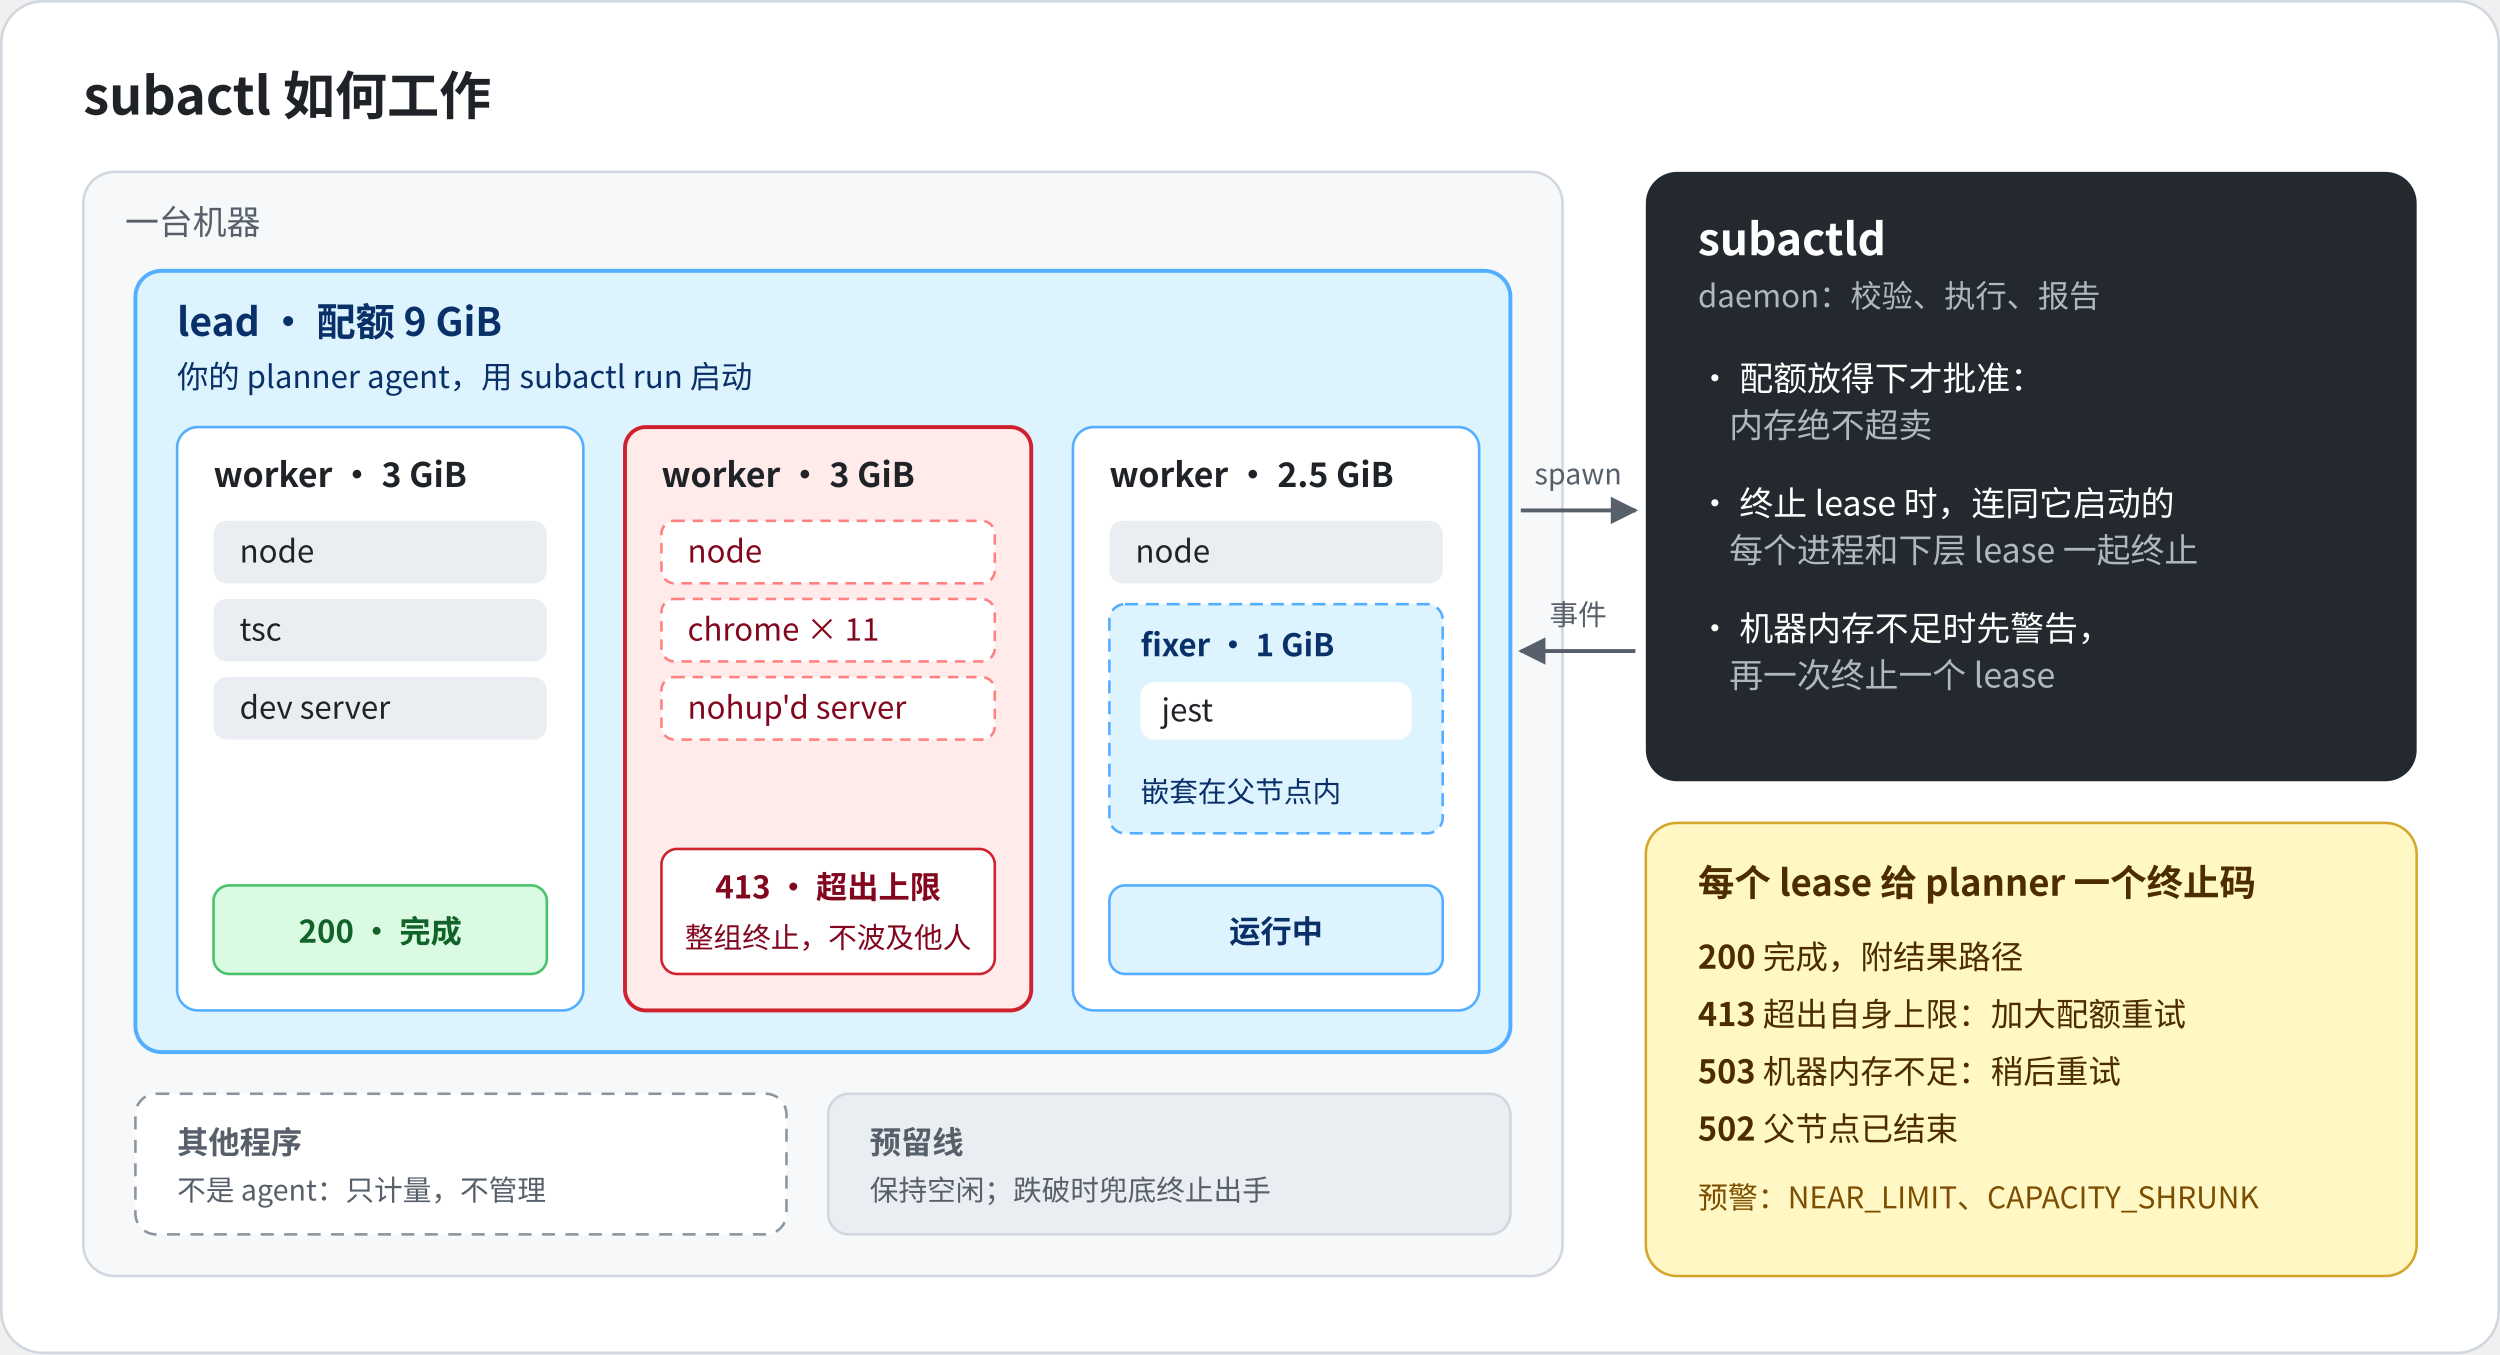
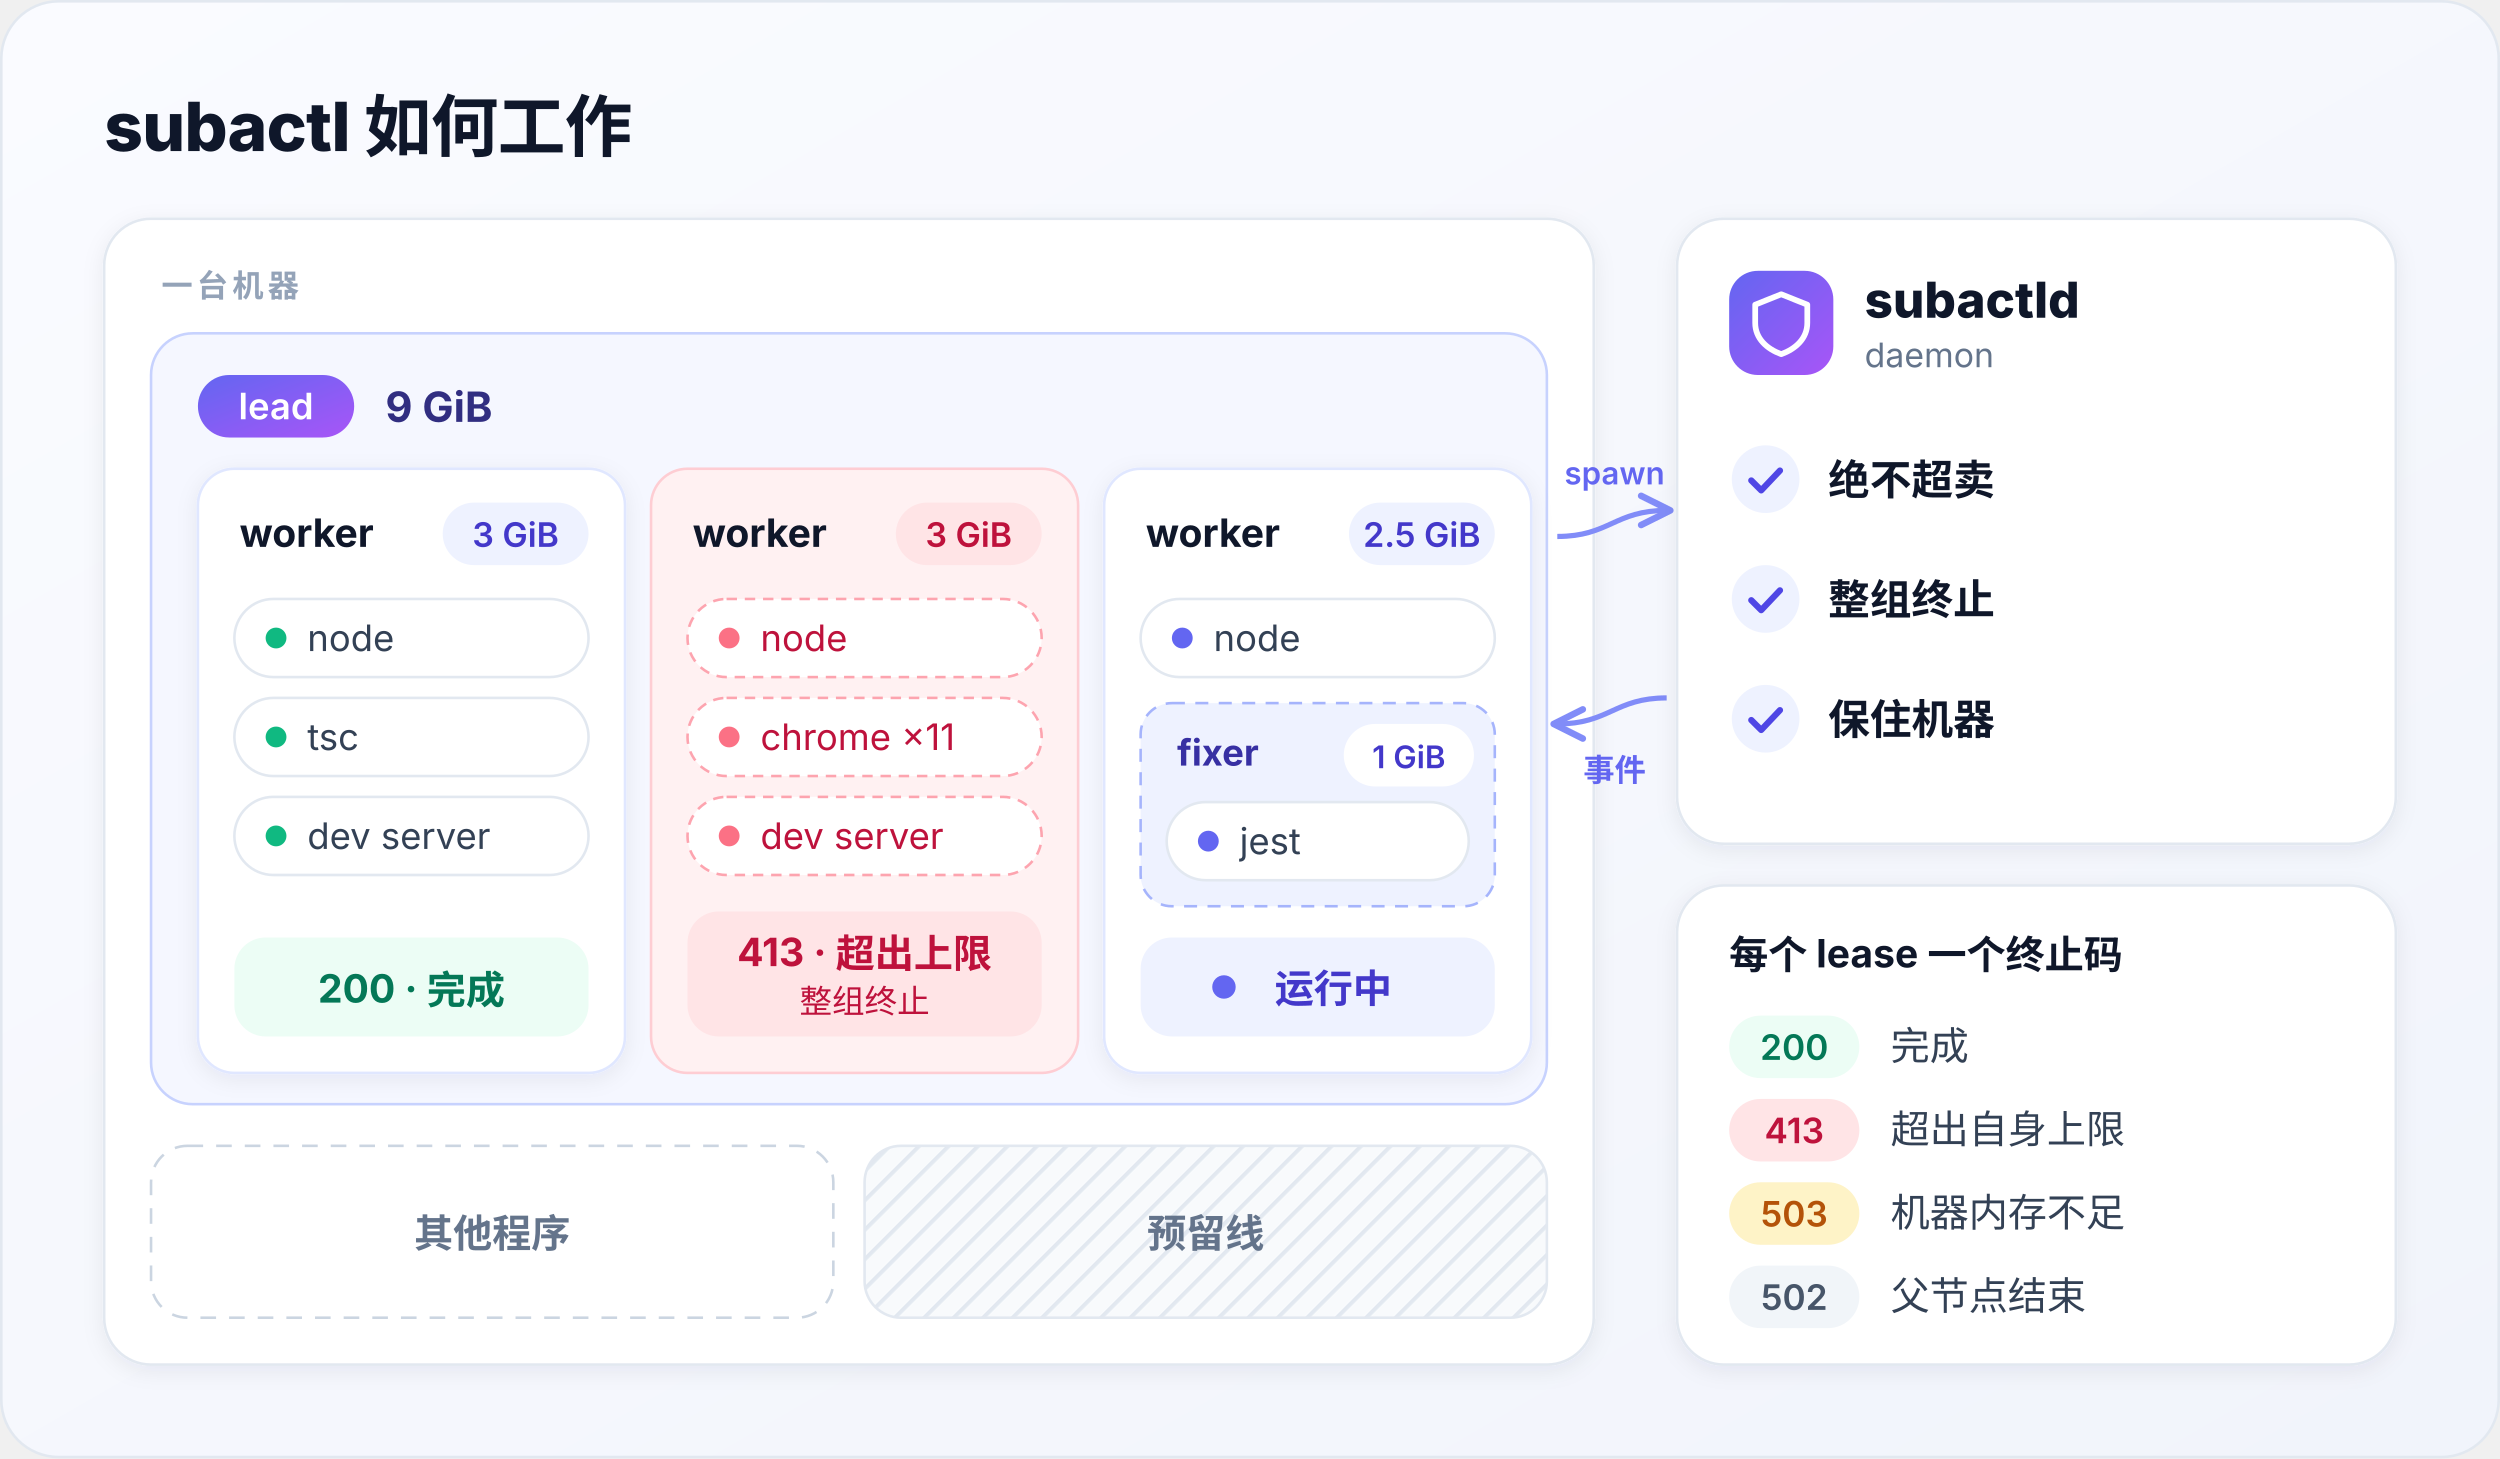
- <svg xmlns="http://www.w3.org/2000/svg" width="960" height="520" viewBox="0 0 960 520" font-family="-apple-system, BlinkMacSystemFont, 'PingFang SC', 'Microsoft YaHei', 'Noto Sans CJK SC', 'Segoe UI', Helvetica, Arial, sans-serif">
+ <svg xmlns="http://www.w3.org/2000/svg" width="960" height="560" viewBox="0 0 960 560" font-family="-apple-system, BlinkMacSystemFont, 'Inter', 'Segoe UI', 'PingFang SC', 'Microsoft YaHei', 'Noto Sans CJK SC', Helvetica, Arial, sans-serif">
  <defs>
-     <marker id="arrow" viewBox="0 0 10 10" refX="9" refY="5" markerWidth="7" markerHeight="7" orient="auto-start-reverse">
-       <path d="M0,0 L10,5 L0,10 z" fill="#57606a" />
+     <linearGradient id="bg" x1="0" y1="0" x2="1" y2="1">
+       <stop offset="0" stop-color="#fafbff" />
+       <stop offset="1" stop-color="#f1f4fb" />
+     </linearGradient>
+     <linearGradient id="brand" x1="0" y1="0" x2="1" y2="1">
+       <stop offset="0" stop-color="#6366f1" />
+       <stop offset="1" stop-color="#a855f7" />
+     </linearGradient>
+     <pattern id="hatch" width="8" height="8" patternUnits="userSpaceOnUse" patternTransform="rotate(45)">
+       <rect width="8" height="8" fill="#f8fafc" />
+       <line x1="0" y1="0" x2="0" y2="8" stroke="#e2e8f0" stroke-width="3" />
+     </pattern>
+     <filter id="soft" x="-10%" y="-10%" width="120%" height="130%">
+       <feDropShadow dx="0" dy="2" stdDeviation="4" flood-color="#1e293b" flood-opacity="0.07" />
+     </filter>
+     <marker id="tip" viewBox="0 0 10 10" refX="8" refY="5" markerWidth="7" markerHeight="7" orient="auto">
+       <path d="M1,1 L9,5 L1,9" fill="none" stroke="#818cf8" stroke-width="1.8" stroke-linecap="round" stroke-linejoin="round" />
    </marker>
  </defs>
-   <rect x="0.5" y="0.5" width="959" height="519" rx="16" fill="#ffffff" stroke="#d0d7de" />
-   <text x="32" y="44" font-size="20" font-weight="700" fill="#1f2328">subactl 如何工作</text>
-   <rect x="32" y="66" width="568" height="424" rx="12" fill="#f6f8fa" stroke="#d0d7de" />
-   <text x="48" y="90" font-size="13" fill="#57606a">一台机器</text>
-   <rect x="52" y="104" width="528" height="300" rx="10" fill="#ddf4ff" stroke="#54aeff" stroke-width="1.5" />
-   <text x="68" y="129" font-size="15" font-weight="700" fill="#0a3069">lead · 配额 9 GiB</text>
-   <text x="68" y="149" font-size="12" fill="#0a3069">你的 planner agent，用 subactl run 启动</text>
-   <rect x="68" y="164" width="156" height="224" rx="8" fill="#ffffff" stroke="#54aeff" />
-   <text x="82" y="187" font-size="13" font-weight="700" fill="#1f2328">worker · 3 GiB</text>
-   <rect x="82" y="200" width="128" height="24" rx="5" fill="#eaeef2" />
-   <text x="92" y="216" font-size="12" fill="#1f2328">node</text>
-   <rect x="82" y="230" width="128" height="24" rx="5" fill="#eaeef2" />
-   <text x="92" y="246" font-size="12" fill="#1f2328">tsc</text>
-   <rect x="82" y="260" width="128" height="24" rx="5" fill="#eaeef2" />
-   <text x="92" y="276" font-size="12" fill="#1f2328">dev server</text>
-   <rect x="82" y="340" width="128" height="34" rx="6" fill="#dafbe1" stroke="#4ac26b" />
-   <text x="146" y="362" font-size="12" font-weight="600" fill="#116329" text-anchor="middle">200 · 完成</text>
-   <rect x="240" y="164" width="156" height="224" rx="8" fill="#ffebe9" stroke="#cf222e" stroke-width="1.5" />
-   <text x="254" y="187" font-size="13" font-weight="700" fill="#1f2328">worker · 3 GiB</text>
-   <rect x="254" y="200" width="128" height="24" rx="5" fill="#ffffff" stroke="#ff8182" stroke-dasharray="4 3" />
-   <text x="264" y="216" font-size="12" fill="#82071e">node</text>
-   <rect x="254" y="230" width="128" height="24" rx="5" fill="#ffffff" stroke="#ff8182" stroke-dasharray="4 3" />
-   <text x="264" y="246" font-size="12" fill="#82071e">chrome × 11</text>
-   <rect x="254" y="260" width="128" height="24" rx="5" fill="#ffffff" stroke="#ff8182" stroke-dasharray="4 3" />
-   <text x="264" y="276" font-size="12" fill="#82071e">nohup'd server</text>
-   <rect x="254" y="326" width="128" height="48" rx="6" fill="#ffffff" stroke="#cf222e" />
-   <text x="318" y="345" font-size="12" font-weight="600" fill="#82071e" text-anchor="middle">413 · 超出上限</text>
-   <text x="318" y="364" font-size="11" fill="#82071e" text-anchor="middle">整组终止，不波及他人</text>
-   <rect x="412" y="164" width="156" height="224" rx="8" fill="#ffffff" stroke="#54aeff" />
-   <text x="426" y="187" font-size="13" font-weight="700" fill="#1f2328">worker · 2.5 GiB</text>
-   <rect x="426" y="200" width="128" height="24" rx="5" fill="#eaeef2" />
-   <text x="436" y="216" font-size="12" fill="#1f2328">node</text>
-   <rect x="426" y="232" width="128" height="88" rx="6" fill="#ddf4ff" stroke="#54aeff" stroke-dasharray="5 3" />
-   <text x="438" y="252" font-size="12" font-weight="700" fill="#0a3069">fixer · 1 GiB</text>
-   <rect x="438" y="262" width="104" height="22" rx="5" fill="#ffffff" />
-   <text x="446" y="277" font-size="12" fill="#1f2328">jest</text>
-   <text x="438" y="308" font-size="11" fill="#0a3069">嵌套在父节点内</text>
-   <rect x="426" y="340" width="128" height="34" rx="6" fill="#ddf4ff" stroke="#54aeff" />
-   <text x="490" y="362" font-size="12" font-weight="600" fill="#0a3069" text-anchor="middle">运行中</text>
-   <rect x="52" y="420" width="250" height="54" rx="8" fill="#ffffff" stroke="#8c959f" stroke-dasharray="5 4" />
-   <text x="68" y="443" font-size="12" font-weight="600" fill="#57606a">其他程序</text>
-   <text x="68" y="461" font-size="11" fill="#57606a">不是 agent：只计量，不管理</text>
-   <rect x="318" y="420" width="262" height="54" rx="8" fill="#eaeef2" stroke="#d0d7de" />
-   <text x="334" y="443" font-size="12" font-weight="600" fill="#57606a">预留线</text>
-   <text x="334" y="461" font-size="11" fill="#57606a">保持空闲；跌破时兜底终止出手</text>
-   <line x1="584" y1="196" x2="628" y2="196" stroke="#57606a" stroke-width="1.5" marker-end="url(#arrow)" />
-   <text x="606" y="186" font-size="11" fill="#57606a" text-anchor="middle">spawn</text>
-   <line x1="628" y1="250" x2="584" y2="250" stroke="#57606a" stroke-width="1.5" marker-end="url(#arrow)" />
-   <text x="606" y="240" font-size="11" fill="#57606a" text-anchor="middle">事件</text>
-   <rect x="632" y="66" width="296" height="234" rx="12" fill="#24292f" />
-   <text x="652" y="98" font-size="17" font-weight="700" fill="#ffffff">subactld</text>
-   <text x="652" y="118" font-size="12" fill="#afb8c1">daemon：校验、执行、报告</text>
-   <text font-size="13" fill="#ffffff">
-     <tspan x="652" y="150">• 配额放得下才批准：</tspan>
-     <tspan x="664" y="168" fill="#afb8c1">内存绝不超卖</tspan>
-     <tspan x="652" y="198">• 终止 lease 时，连同它启动的</tspan>
-     <tspan x="664" y="216" fill="#afb8c1">每个进程和下层 lease 一起终止</tspan>
-     <tspan x="652" y="246">• 机器内存不足时先警告，</tspan>
-     <tspan x="664" y="264" fill="#afb8c1">再一次终止一个 lease</tspan>
-   </text>
-   <rect x="632" y="316" width="296" height="174" rx="12" fill="#fff8c5" stroke="#d4a72c" />
-   <text x="652" y="344" font-size="14" font-weight="700" fill="#4d2d00">每个 lease 给 planner 一个终止码</text>
-   <text font-size="12.5" fill="#4d2d00">
-     <tspan x="652" y="372">
-       <tspan font-weight="700">200</tspan>  完成，附结果路径</tspan>
-     <tspan x="652" y="394">
-       <tspan font-weight="700">413</tspan>  超出自身上限：加大配额重试</tspan>
-     <tspan x="652" y="416">
-       <tspan font-weight="700">503</tspan>  机器内存不足：稍后重试</tspan>
-     <tspan x="652" y="438">
-       <tspan font-weight="700">502</tspan>  父节点已结束</tspan>
-     <tspan x="652" y="464" font-size="11.5" fill="#7d4e00">预警：NEAR_LIMIT、CAPACITY_SHRUNK</tspan>
-   </text>
+   <rect x="0.5" y="0.5" width="959" height="559" rx="22" fill="url(#bg)" stroke="#e2e8f0" />
+   <text x="40" y="58" font-size="26" font-weight="800" fill="#0f172a" letter-spacing="-0.3">subactl 如何工作</text>
+   <rect x="40" y="84" width="572" height="440" rx="18" fill="#ffffff" stroke="#e2e8f0" filter="url(#soft)" />
+   <text x="62" y="114" font-size="12" font-weight="700" fill="#94a3b8" letter-spacing="1.6">一台机器</text>
+   <rect x="58" y="128" width="536" height="296" rx="16" fill="#f5f7ff" stroke="#c7d2fe" />
+   <rect x="76" y="144" width="60" height="24" rx="12" fill="url(#brand)" />
+   <text x="106.0" y="161" font-size="14" font-weight="600" fill="#ffffff" text-anchor="middle">lead</text>
+   <text x="148" y="162" font-size="16" font-weight="700" fill="#312e81">9 GiB</text>
+   <rect x="76" y="180" width="164" height="232" rx="14" fill="#ffffff" stroke="#e0e7ff" filter="url(#soft)" />
+   <text x="92" y="210" font-size="15" font-weight="700" fill="#0f172a">worker</text>
+   <rect x="170" y="193" width="56" height="24" rx="12" fill="#eef2ff" />
+   <text x="198.0" y="210" font-size="13" font-weight="600" fill="#4338ca" text-anchor="middle">3 GiB</text>
+   <rect x="90" y="230" width="136" height="30" rx="15" fill="#ffffff" stroke="#e2e8f0" />
+   <circle cx="106" cy="245" r="4" fill="#10b981" />
+   <text x="118" y="250" font-size="14" fill="#334155">node</text>
+   <rect x="90" y="268" width="136" height="30" rx="15" fill="#ffffff" stroke="#e2e8f0" />
+   <circle cx="106" cy="283" r="4" fill="#10b981" />
+   <text x="118" y="288" font-size="14" fill="#334155">tsc</text>
+   <rect x="90" y="306" width="136" height="30" rx="15" fill="#ffffff" stroke="#e2e8f0" />
+   <circle cx="106" cy="321" r="4" fill="#10b981" />
+   <text x="118" y="326" font-size="14" fill="#334155">dev server</text>
+   <rect x="90" y="360" width="136" height="38" rx="12" fill="#ecfdf5" />
+   <text x="158" y="385" font-size="15" font-weight="700" fill="#047857" text-anchor="middle">200 · 完成</text>
+   <rect x="250" y="180" width="164" height="232" rx="14" fill="#fff1f2" stroke="#fecdd3" />
+   <text x="266" y="210" font-size="15" font-weight="700" fill="#0f172a">worker</text>
+   <rect x="344" y="193" width="56" height="24" rx="12" fill="#ffe4e6" />
+   <text x="372.0" y="210" font-size="13" font-weight="600" fill="#be123c" text-anchor="middle">3 GiB</text>
+   <rect x="264" y="230" width="136" height="30" rx="15" fill="#ffffff" stroke="#fda4af" stroke-dasharray="4 3" />
+   <circle cx="280" cy="245" r="4" fill="#fb7185" />
+   <text x="292" y="250" font-size="14" fill="#be123c">node</text>
+   <rect x="264" y="268" width="136" height="30" rx="15" fill="#ffffff" stroke="#fda4af" stroke-dasharray="4 3" />
+   <circle cx="280" cy="283" r="4" fill="#fb7185" />
+   <text x="292" y="288" font-size="14" fill="#be123c">chrome ×11</text>
+   <rect x="264" y="306" width="136" height="30" rx="15" fill="#ffffff" stroke="#fda4af" stroke-dasharray="4 3" />
+   <circle cx="280" cy="321" r="4" fill="#fb7185" />
+   <text x="292" y="326" font-size="14" fill="#be123c">dev server</text>
+   <rect x="264" y="350" width="136" height="48" rx="12" fill="#ffe4e6" />
+   <text x="332" y="371" font-size="15" font-weight="700" fill="#be123c" text-anchor="middle">413 · 超出上限</text>
+   <text x="332" y="389" font-size="12.5" fill="#be123c" text-anchor="middle">整组终止</text>
+   <rect x="424" y="180" width="164" height="232" rx="14" fill="#ffffff" stroke="#e0e7ff" filter="url(#soft)" />
+   <text x="440" y="210" font-size="15" font-weight="700" fill="#0f172a">worker</text>
+   <rect x="518" y="193" width="56" height="24" rx="12" fill="#eef2ff" />
+   <text x="546.0" y="210" font-size="13" font-weight="600" fill="#4338ca" text-anchor="middle">2.5 GiB</text>
+   <rect x="438" y="230" width="136" height="30" rx="15" fill="#ffffff" stroke="#e2e8f0" />
+   <circle cx="454" cy="245" r="4" fill="#6366f1" />
+   <text x="466" y="250" font-size="14" fill="#334155">node</text>
+   <rect x="438" y="270" width="136" height="78" rx="12" fill="#eef2ff" stroke="#a5b4fc" stroke-dasharray="5 4" />
+   <text x="452" y="294" font-size="14" font-weight="700" fill="#3730a3">fixer</text>
+   <rect x="516" y="278" width="50" height="24" rx="12" fill="#ffffff" />
+   <text x="541.0" y="295" font-size="12" font-weight="600" fill="#4338ca" text-anchor="middle">1 GiB</text>
+   <rect x="448" y="308" width="116" height="30" rx="15" fill="#ffffff" stroke="#e2e8f0" />
+   <circle cx="464" cy="323" r="4" fill="#6366f1" />
+   <text x="476" y="328" font-size="14" fill="#334155">jest</text>
+   <rect x="438" y="360" width="136" height="38" rx="12" fill="#eef2ff" />
+   <circle cx="470" cy="379" r="4.5" fill="#6366f1" />
+   <text x="512" y="385" font-size="15" font-weight="700" fill="#4338ca" text-anchor="middle">运行中</text>
+   <rect x="58" y="440" width="262" height="66" rx="14" fill="#ffffff" stroke="#cbd5e1" stroke-dasharray="6 5" />
+   <text x="189" y="479" font-size="15" font-weight="600" fill="#64748b" text-anchor="middle">其他程序</text>
+   <rect x="332" y="440" width="262" height="66" rx="14" fill="url(#hatch)" stroke="#e2e8f0" />
+   <text x="463" y="479" font-size="15" font-weight="600" fill="#64748b" text-anchor="middle">预留线</text>
+   <path d="M598,206 C618,206 620,196 640,196" fill="none" stroke="#818cf8" stroke-width="2" marker-end="url(#tip)" />
+   <text x="620" y="186" font-size="12" font-weight="600" fill="#6366f1" text-anchor="middle">spawn</text>
+   <path d="M640,268 C620,268 618,278 598,278" fill="none" stroke="#818cf8" stroke-width="2" marker-end="url(#tip)" />
+   <text x="620" y="300" font-size="12" font-weight="600" fill="#6366f1" text-anchor="middle">事件</text>
+   <rect x="644" y="84" width="276" height="240" rx="18" fill="#ffffff" stroke="#e2e8f0" filter="url(#soft)" />
+   <rect x="664" y="104" width="40" height="40" rx="11" fill="url(#brand)" />
+   <path d="M684,113 l10,4 v7 c0,6 -4.5,10 -10,12 c-5.5,-2 -10,-6 -10,-12 v-7 z" fill="none" stroke="#ffffff" stroke-width="2.2" stroke-linejoin="round" />
+   <text x="716" y="122" font-size="19" font-weight="800" fill="#0f172a">subactld</text>
+   <text x="716" y="141" font-size="13" fill="#64748b">daemon</text>
+   <circle cx="678" cy="184" r="13" fill="#eef2ff" />
+   <path d="M672.5,184.5 l3.8,3.8 l7.2,-7.6" fill="none" stroke="#4f46e5" stroke-width="2.4" stroke-linecap="round" stroke-linejoin="round" />
+   <text x="702" y="190" font-size="16" font-weight="600" fill="#0f172a">绝不超卖</text>
+   <circle cx="678" cy="230" r="13" fill="#eef2ff" />
+   <path d="M672.5,230.5 l3.8,3.8 l7.2,-7.6" fill="none" stroke="#4f46e5" stroke-width="2.4" stroke-linecap="round" stroke-linejoin="round" />
+   <text x="702" y="236" font-size="16" font-weight="600" fill="#0f172a">整组终止</text>
+   <circle cx="678" cy="276" r="13" fill="#eef2ff" />
+   <path d="M672.5,276.5 l3.8,3.8 l7.2,-7.6" fill="none" stroke="#4f46e5" stroke-width="2.4" stroke-linecap="round" stroke-linejoin="round" />
+   <text x="702" y="282" font-size="16" font-weight="600" fill="#0f172a">保住机器</text>
+   <rect x="644" y="340" width="276" height="184" rx="18" fill="#ffffff" stroke="#e2e8f0" filter="url(#soft)" />
+   <text x="664" y="372" font-size="15" font-weight="700" fill="#0f172a">每个 lease 一个终止码</text>
+   <rect x="664" y="390" width="50" height="24" rx="12" fill="#ecfdf5" />
+   <text x="689.0" y="407" font-size="13.5" font-weight="600" fill="#047857" text-anchor="middle">200</text>
+   <text x="726" y="407" font-size="15" fill="#334155">完成</text>
+   <rect x="664" y="422" width="50" height="24" rx="12" fill="#ffe4e6" />
+   <text x="689.0" y="439" font-size="13.5" font-weight="600" fill="#be123c" text-anchor="middle">413</text>
+   <text x="726" y="439" font-size="15" fill="#334155">超出自身上限</text>
+   <rect x="664" y="454" width="50" height="24" rx="12" fill="#fef3c7" />
+   <text x="689.0" y="471" font-size="13.5" font-weight="600" fill="#b45309" text-anchor="middle">503</text>
+   <text x="726" y="471" font-size="15" fill="#334155">机器内存不足</text>
+   <rect x="664" y="486" width="50" height="24" rx="12" fill="#f1f5f9" />
+   <text x="689.0" y="503" font-size="13.5" font-weight="600" fill="#475569" text-anchor="middle">502</text>
+   <text x="726" y="503" font-size="15" fill="#334155">父节点结束</text>
</svg>
